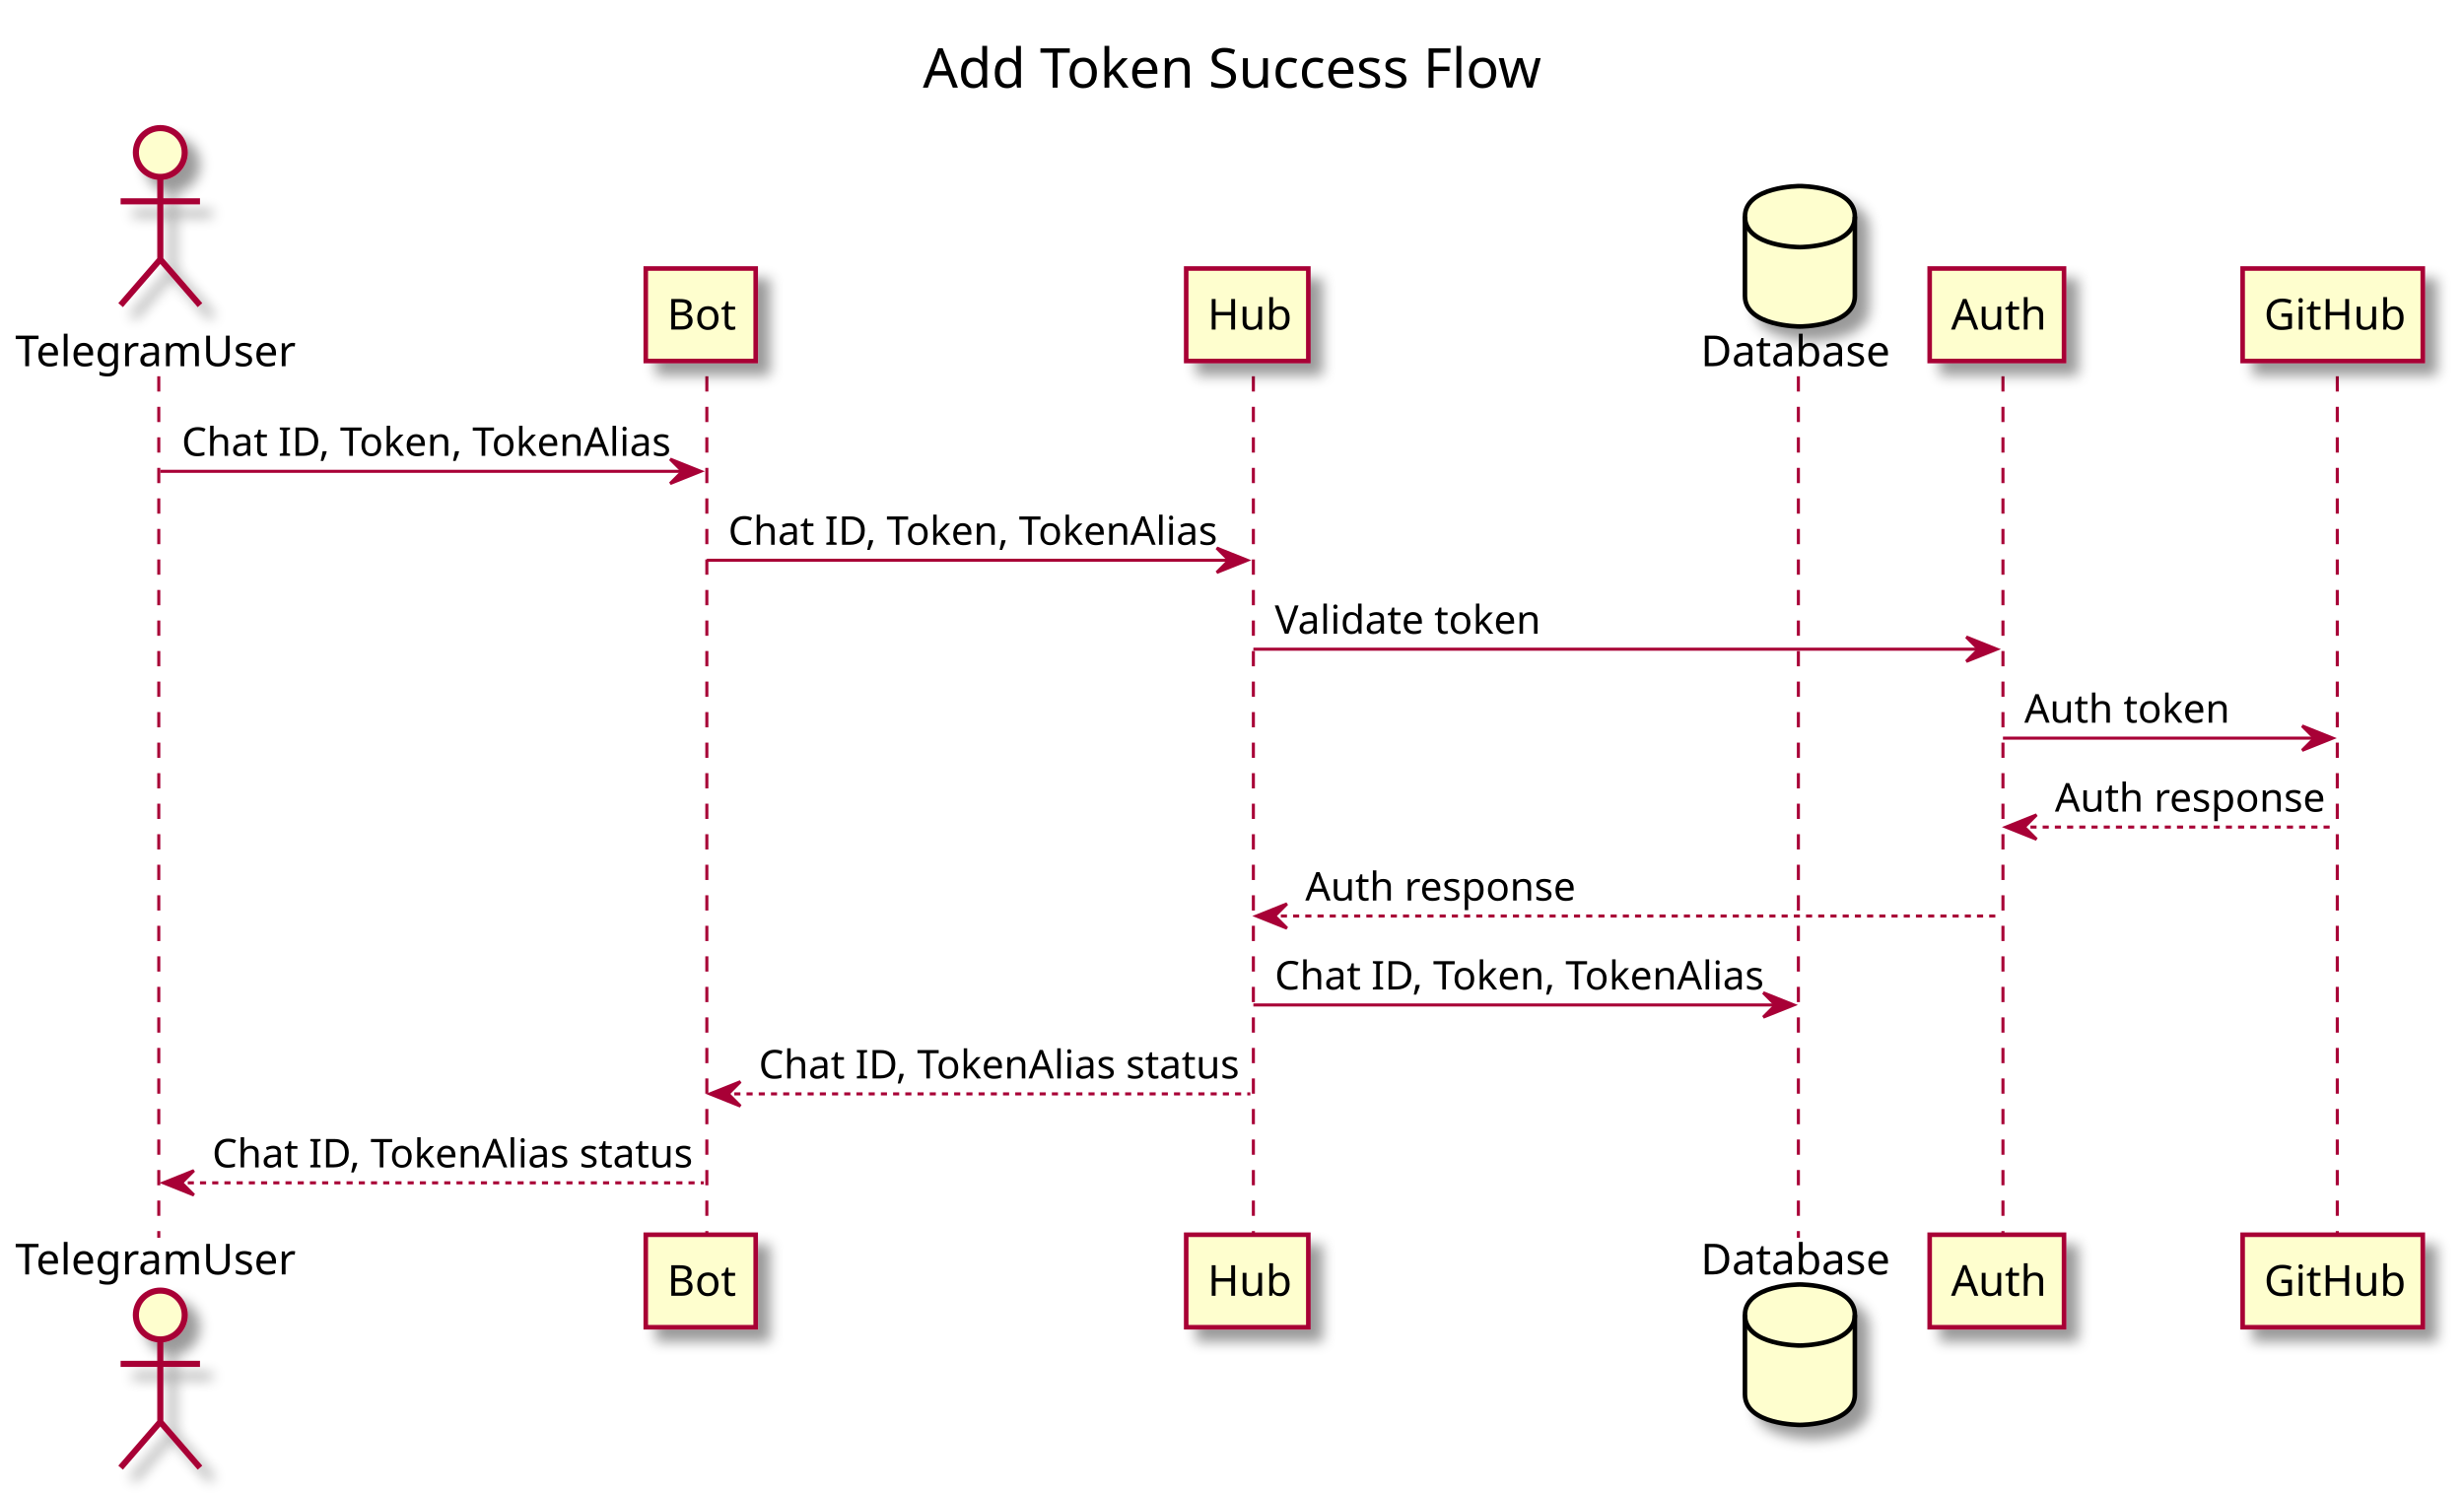
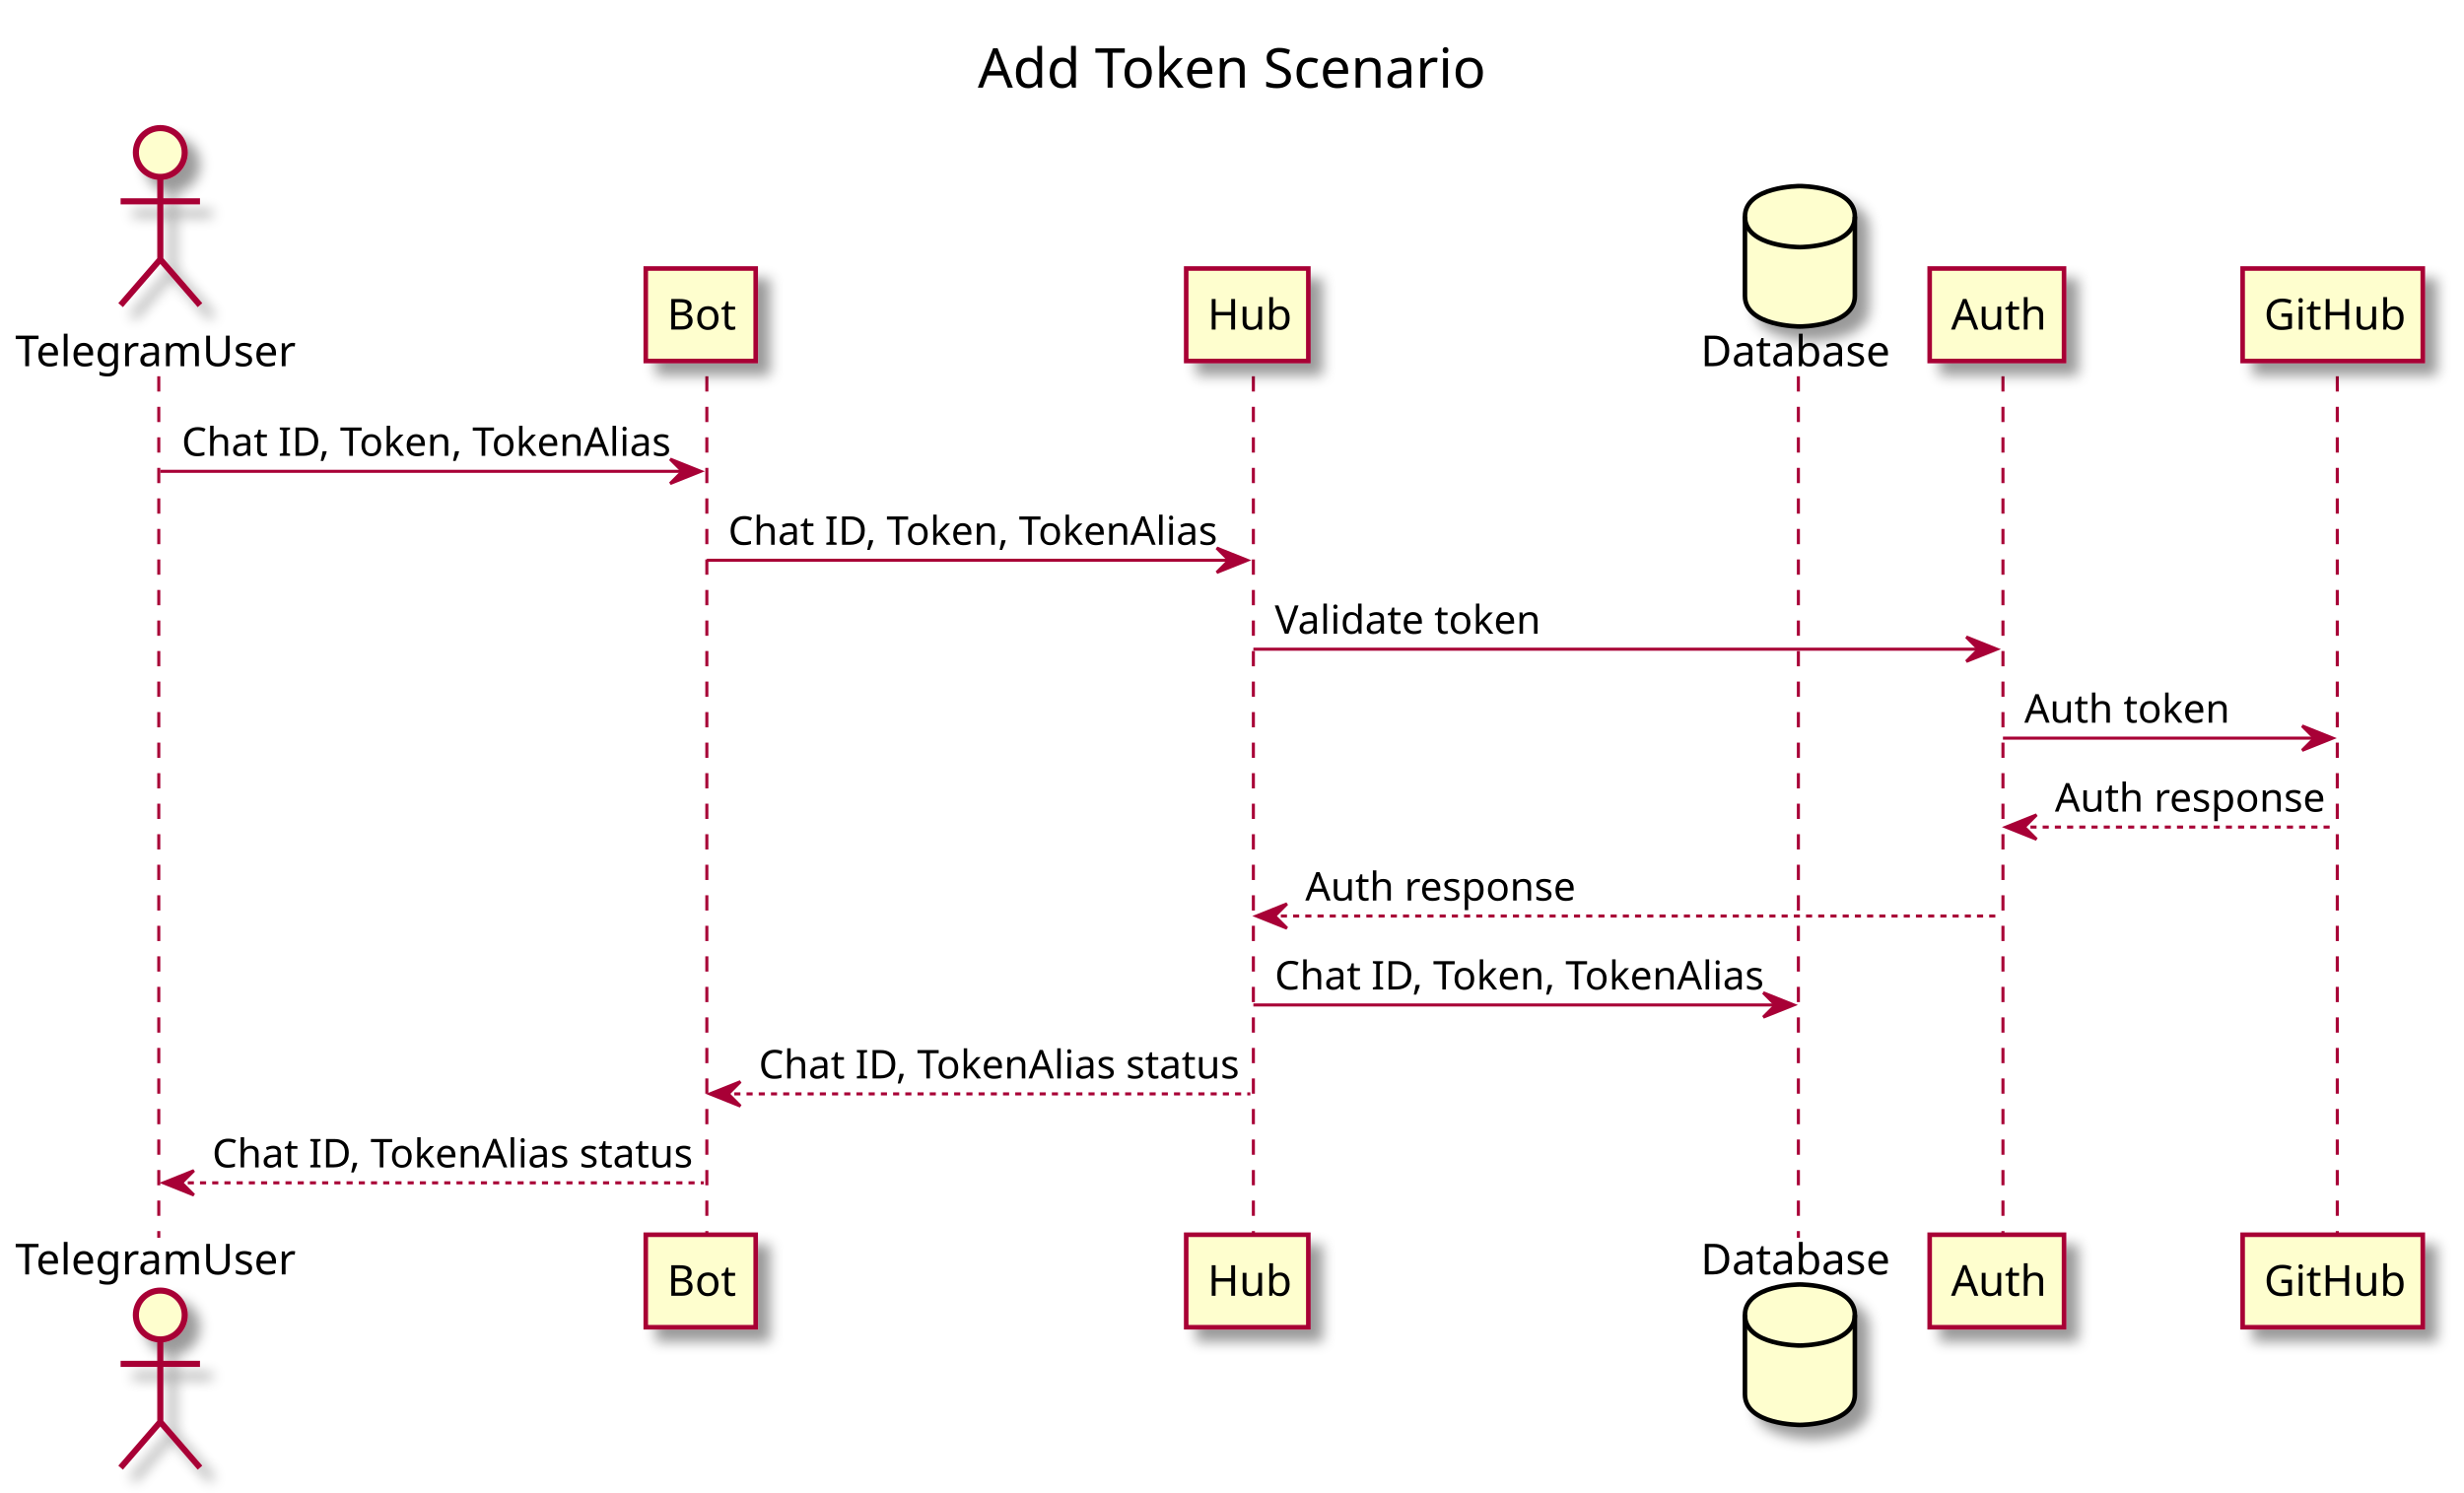
<svg xmlns="http://www.w3.org/2000/svg" contentScriptType="application/ecmascript" contentStyleType="text/css" height="489px" preserveAspectRatio="none" style="width:807px;height:489px;" version="1.1" viewBox="0 0 807 489" width="807px" zoomAndPan="magnify">
  <defs>
-     <filter height="300%" id="fujjj38jpkq5v" width="300%" x="-1" y="-1">
+     <filter height="300%" id="f97mbmyz2lpnc" width="300%" x="-1" y="-1">
      <feGaussianBlur result="blurOut" stdDeviation="2.0" />
      <feColorMatrix in="blurOut" result="blurOut2" type="matrix" values="0 0 0 0 0 0 0 0 0 0 0 0 0 0 0 0 0 0 .4 0" />
      <feOffset dx="4.0" dy="4.0" in="blurOut2" result="blurOut3" />
      <feBlend in="SourceGraphic" in2="blurOut3" mode="normal" />
    </filter>
  </defs>
  <g>
-     <text fill="#000000" font-family="sans-serif" font-size="18" lengthAdjust="spacingAndGlyphs" textLength="198" x="302.25" y="28.708">Add Token Success Flow</text>
+     <text fill="#000000" font-family="sans-serif" font-size="18" lengthAdjust="spacingAndGlyphs" textLength="162" x="320.25" y="28.708">Add Token Scenario</text>
    <line style="stroke:#A80036;stroke-width:1.0;stroke-dasharray:5.0,5.0;" x1="52" x2="52" y1="123.25" y2="405.445" />
    <line style="stroke:#A80036;stroke-width:1.0;stroke-dasharray:5.0,5.0;" x1="231.5" x2="231.5" y1="123.25" y2="405.445" />
    <line style="stroke:#A80036;stroke-width:1.0;stroke-dasharray:5.0,5.0;" x1="410.5" x2="410.5" y1="123.25" y2="405.445" />
    <line style="stroke:#A80036;stroke-width:1.0;stroke-dasharray:5.0,5.0;" x1="589" x2="589" y1="123.25" y2="405.445" />
    <line style="stroke:#A80036;stroke-width:1.0;stroke-dasharray:5.0,5.0;" x1="656" x2="656" y1="123.25" y2="405.445" />
    <line style="stroke:#A80036;stroke-width:1.0;stroke-dasharray:5.0,5.0;" x1="765.5" x2="765.5" y1="123.25" y2="405.445" />
    <text fill="#000000" font-family="sans-serif" font-size="14" lengthAdjust="spacingAndGlyphs" textLength="89" x="5" y="119.948">TelegramUser</text>
-     <ellipse cx="52.5" cy="49.953" fill="#FEFECE" filter="url(#fujjj38jpkq5v)" rx="8" ry="8" style="stroke:#A80036;stroke-width:2.0;" />
-     <path d="M52.5,57.953 L52.5,84.953 M39.5,65.953 L65.5,65.953 M52.5,84.953 L39.5,99.953 M52.5,84.953 L65.5,99.953 " fill="none" filter="url(#fujjj38jpkq5v)" style="stroke:#A80036;stroke-width:2.0;" />
+     <ellipse cx="52.5" cy="49.953" fill="#FEFECE" filter="url(#f97mbmyz2lpnc)" rx="8" ry="8" style="stroke:#A80036;stroke-width:2.0;" />
+     <path d="M52.5,57.953 L52.5,84.953 M39.5,65.953 L65.5,65.953 M52.5,84.953 L39.5,99.953 M52.5,84.953 L65.5,99.953 " fill="none" filter="url(#f97mbmyz2lpnc)" style="stroke:#A80036;stroke-width:2.0;" />
    <text fill="#000000" font-family="sans-serif" font-size="14" lengthAdjust="spacingAndGlyphs" textLength="89" x="5" y="417.44">TelegramUser</text>
-     <ellipse cx="52.5" cy="430.742" fill="#FEFECE" filter="url(#fujjj38jpkq5v)" rx="8" ry="8" style="stroke:#A80036;stroke-width:2.0;" />
-     <path d="M52.5,438.742 L52.5,465.742 M39.5,446.742 L65.5,446.742 M52.5,465.742 L39.5,480.742 M52.5,465.742 L65.5,480.742 " fill="none" filter="url(#fujjj38jpkq5v)" style="stroke:#A80036;stroke-width:2.0;" />
-     <rect fill="#FEFECE" filter="url(#fujjj38jpkq5v)" height="30.297" style="stroke:#A80036;stroke-width:1.5;" width="36" x="211.5" y="87.953" />
+     <ellipse cx="52.5" cy="430.742" fill="#FEFECE" filter="url(#f97mbmyz2lpnc)" rx="8" ry="8" style="stroke:#A80036;stroke-width:2.0;" />
+     <path d="M52.5,438.742 L52.5,465.742 M39.5,446.742 L65.5,446.742 M52.5,465.742 L39.5,480.742 M52.5,465.742 L65.5,480.742 " fill="none" filter="url(#f97mbmyz2lpnc)" style="stroke:#A80036;stroke-width:2.0;" />
+     <rect fill="#FEFECE" filter="url(#f97mbmyz2lpnc)" height="30.297" style="stroke:#A80036;stroke-width:1.5;" width="36" x="211.5" y="87.953" />
    <text fill="#000000" font-family="sans-serif" font-size="14" lengthAdjust="spacingAndGlyphs" textLength="22" x="218.5" y="107.948">Bot</text>
-     <rect fill="#FEFECE" filter="url(#fujjj38jpkq5v)" height="30.297" style="stroke:#A80036;stroke-width:1.5;" width="36" x="211.5" y="404.445" />
+     <rect fill="#FEFECE" filter="url(#f97mbmyz2lpnc)" height="30.297" style="stroke:#A80036;stroke-width:1.5;" width="36" x="211.5" y="404.445" />
    <text fill="#000000" font-family="sans-serif" font-size="14" lengthAdjust="spacingAndGlyphs" textLength="22" x="218.5" y="424.44">Bot</text>
-     <rect fill="#FEFECE" filter="url(#fujjj38jpkq5v)" height="30.297" style="stroke:#A80036;stroke-width:1.5;" width="40" x="388.5" y="87.953" />
+     <rect fill="#FEFECE" filter="url(#f97mbmyz2lpnc)" height="30.297" style="stroke:#A80036;stroke-width:1.5;" width="40" x="388.5" y="87.953" />
    <text fill="#000000" font-family="sans-serif" font-size="14" lengthAdjust="spacingAndGlyphs" textLength="26" x="395.5" y="107.948">Hub</text>
-     <rect fill="#FEFECE" filter="url(#fujjj38jpkq5v)" height="30.297" style="stroke:#A80036;stroke-width:1.5;" width="40" x="388.5" y="404.445" />
+     <rect fill="#FEFECE" filter="url(#f97mbmyz2lpnc)" height="30.297" style="stroke:#A80036;stroke-width:1.5;" width="40" x="388.5" y="404.445" />
    <text fill="#000000" font-family="sans-serif" font-size="14" lengthAdjust="spacingAndGlyphs" textLength="26" x="395.5" y="424.44">Hub</text>
    <text fill="#000000" font-family="sans-serif" font-size="14" lengthAdjust="spacingAndGlyphs" textLength="59" x="557" y="119.948">Database</text>
-     <path d="M571.5,70.953 C571.5,60.953 589.5,60.953 589.5,60.953 C589.5,60.953 607.5,60.953 607.5,70.953 L607.5,96.953 C607.5,106.953 589.5,106.953 589.5,106.953 C589.5,106.953 571.5,106.953 571.5,96.953 L571.5,70.953 " fill="#FEFECE" filter="url(#fujjj38jpkq5v)" style="stroke:#000000;stroke-width:1.5;" />
+     <path d="M571.5,70.953 C571.5,60.953 589.5,60.953 589.5,60.953 C589.5,60.953 607.5,60.953 607.5,70.953 L607.5,96.953 C607.5,106.953 589.5,106.953 589.5,106.953 C589.5,106.953 571.5,106.953 571.5,96.953 L571.5,70.953 " fill="#FEFECE" filter="url(#f97mbmyz2lpnc)" style="stroke:#000000;stroke-width:1.5;" />
    <path d="M571.5,70.953 C571.5,80.953 589.5,80.953 589.5,80.953 C589.5,80.953 607.5,80.953 607.5,70.953 " fill="none" style="stroke:#000000;stroke-width:1.5;" />
    <text fill="#000000" font-family="sans-serif" font-size="14" lengthAdjust="spacingAndGlyphs" textLength="59" x="557" y="417.44">Database</text>
-     <path d="M571.5,430.742 C571.5,420.742 589.5,420.742 589.5,420.742 C589.5,420.742 607.5,420.742 607.5,430.742 L607.5,456.742 C607.5,466.742 589.5,466.742 589.5,466.742 C589.5,466.742 571.5,466.742 571.5,456.742 L571.5,430.742 " fill="#FEFECE" filter="url(#fujjj38jpkq5v)" style="stroke:#000000;stroke-width:1.5;" />
+     <path d="M571.5,430.742 C571.5,420.742 589.5,420.742 589.5,420.742 C589.5,420.742 607.5,420.742 607.5,430.742 L607.5,456.742 C607.5,466.742 589.5,466.742 589.5,466.742 C589.5,466.742 571.5,466.742 571.5,456.742 L571.5,430.742 " fill="#FEFECE" filter="url(#f97mbmyz2lpnc)" style="stroke:#000000;stroke-width:1.5;" />
    <path d="M571.5,430.742 C571.5,440.742 589.5,440.742 589.5,440.742 C589.5,440.742 607.5,440.742 607.5,430.742 " fill="none" style="stroke:#000000;stroke-width:1.5;" />
-     <rect fill="#FEFECE" filter="url(#fujjj38jpkq5v)" height="30.297" style="stroke:#A80036;stroke-width:1.5;" width="44" x="632" y="87.953" />
+     <rect fill="#FEFECE" filter="url(#f97mbmyz2lpnc)" height="30.297" style="stroke:#A80036;stroke-width:1.5;" width="44" x="632" y="87.953" />
    <text fill="#000000" font-family="sans-serif" font-size="14" lengthAdjust="spacingAndGlyphs" textLength="30" x="639" y="107.948">Auth</text>
-     <rect fill="#FEFECE" filter="url(#fujjj38jpkq5v)" height="30.297" style="stroke:#A80036;stroke-width:1.5;" width="44" x="632" y="404.445" />
+     <rect fill="#FEFECE" filter="url(#f97mbmyz2lpnc)" height="30.297" style="stroke:#A80036;stroke-width:1.5;" width="44" x="632" y="404.445" />
    <text fill="#000000" font-family="sans-serif" font-size="14" lengthAdjust="spacingAndGlyphs" textLength="30" x="639" y="424.44">Auth</text>
-     <rect fill="#FEFECE" filter="url(#fujjj38jpkq5v)" height="30.297" style="stroke:#A80036;stroke-width:1.5;" width="59" x="734.5" y="87.953" />
+     <rect fill="#FEFECE" filter="url(#f97mbmyz2lpnc)" height="30.297" style="stroke:#A80036;stroke-width:1.5;" width="59" x="734.5" y="87.953" />
    <text fill="#000000" font-family="sans-serif" font-size="14" lengthAdjust="spacingAndGlyphs" textLength="45" x="741.5" y="107.948">GitHub</text>
-     <rect fill="#FEFECE" filter="url(#fujjj38jpkq5v)" height="30.297" style="stroke:#A80036;stroke-width:1.5;" width="59" x="734.5" y="404.445" />
+     <rect fill="#FEFECE" filter="url(#f97mbmyz2lpnc)" height="30.297" style="stroke:#A80036;stroke-width:1.5;" width="59" x="734.5" y="404.445" />
    <text fill="#000000" font-family="sans-serif" font-size="14" lengthAdjust="spacingAndGlyphs" textLength="45" x="741.5" y="424.44">GitHub</text>
    <polygon fill="#A80036" points="219.5,150.383,229.5,154.383,219.5,158.383,223.5,154.383" style="stroke:#A80036;stroke-width:1.0;" />
    <line style="stroke:#A80036;stroke-width:1.0;" x1="52.5" x2="225.5" y1="154.383" y2="154.383" />
    <text fill="#000000" font-family="sans-serif" font-size="13" lengthAdjust="spacingAndGlyphs" textLength="155" x="59.5" y="149.317">Chat ID, Token, TokenAlias</text>
    <polygon fill="#A80036" points="398.5,179.516,408.5,183.516,398.5,187.516,402.5,183.516" style="stroke:#A80036;stroke-width:1.0;" />
    <line style="stroke:#A80036;stroke-width:1.0;" x1="231.5" x2="404.5" y1="183.516" y2="183.516" />
    <text fill="#000000" font-family="sans-serif" font-size="13" lengthAdjust="spacingAndGlyphs" textLength="155" x="238.5" y="178.45">Chat ID, Token, TokenAlias</text>
    <polygon fill="#A80036" points="644,208.648,654,212.648,644,216.648,648,212.648" style="stroke:#A80036;stroke-width:1.0;" />
    <line style="stroke:#A80036;stroke-width:1.0;" x1="410.5" x2="650" y1="212.648" y2="212.648" />
    <text fill="#000000" font-family="sans-serif" font-size="13" lengthAdjust="spacingAndGlyphs" textLength="82" x="417.5" y="207.583">Validate token</text>
    <polygon fill="#A80036" points="754,237.781,764,241.781,754,245.781,758,241.781" style="stroke:#A80036;stroke-width:1.0;" />
    <line style="stroke:#A80036;stroke-width:1.0;" x1="656" x2="760" y1="241.781" y2="241.781" />
    <text fill="#000000" font-family="sans-serif" font-size="13" lengthAdjust="spacingAndGlyphs" textLength="64" x="663" y="236.715">Auth token</text>
    <polygon fill="#A80036" points="667,266.914,657,270.914,667,274.914,663,270.914" style="stroke:#A80036;stroke-width:1.0;" />
    <line style="stroke:#A80036;stroke-width:1.0;stroke-dasharray:2.0,2.0;" x1="661" x2="765" y1="270.914" y2="270.914" />
    <text fill="#000000" font-family="sans-serif" font-size="13" lengthAdjust="spacingAndGlyphs" textLength="86" x="673" y="265.848">Auth response</text>
    <polygon fill="#A80036" points="421.5,296.047,411.5,300.047,421.5,304.047,417.5,300.047" style="stroke:#A80036;stroke-width:1.0;" />
    <line style="stroke:#A80036;stroke-width:1.0;stroke-dasharray:2.0,2.0;" x1="415.5" x2="655" y1="300.047" y2="300.047" />
    <text fill="#000000" font-family="sans-serif" font-size="13" lengthAdjust="spacingAndGlyphs" textLength="86" x="427.5" y="294.981">Auth response</text>
    <polygon fill="#A80036" points="577.5,325.18,587.5,329.18,577.5,333.18,581.5,329.18" style="stroke:#A80036;stroke-width:1.0;" />
    <line style="stroke:#A80036;stroke-width:1.0;" x1="410.5" x2="583.5" y1="329.18" y2="329.18" />
    <text fill="#000000" font-family="sans-serif" font-size="13" lengthAdjust="spacingAndGlyphs" textLength="155" x="417.5" y="324.114">Chat ID, Token, TokenAlias</text>
    <polygon fill="#A80036" points="242.5,354.312,232.5,358.312,242.5,362.312,238.5,358.312" style="stroke:#A80036;stroke-width:1.0;" />
    <line style="stroke:#A80036;stroke-width:1.0;stroke-dasharray:2.0,2.0;" x1="236.5" x2="409.5" y1="358.312" y2="358.312" />
    <text fill="#000000" font-family="sans-serif" font-size="13" lengthAdjust="spacingAndGlyphs" textLength="151" x="248.5" y="353.247">Chat ID, TokenAlias status</text>
    <polygon fill="#A80036" points="63.5,383.445,53.5,387.445,63.5,391.445,59.5,387.445" style="stroke:#A80036;stroke-width:1.0;" />
    <line style="stroke:#A80036;stroke-width:1.0;stroke-dasharray:2.0,2.0;" x1="57.5" x2="230.5" y1="387.445" y2="387.445" />
    <text fill="#000000" font-family="sans-serif" font-size="13" lengthAdjust="spacingAndGlyphs" textLength="151" x="69.5" y="382.379">Chat ID, TokenAlias status</text>
  </g>
</svg>
